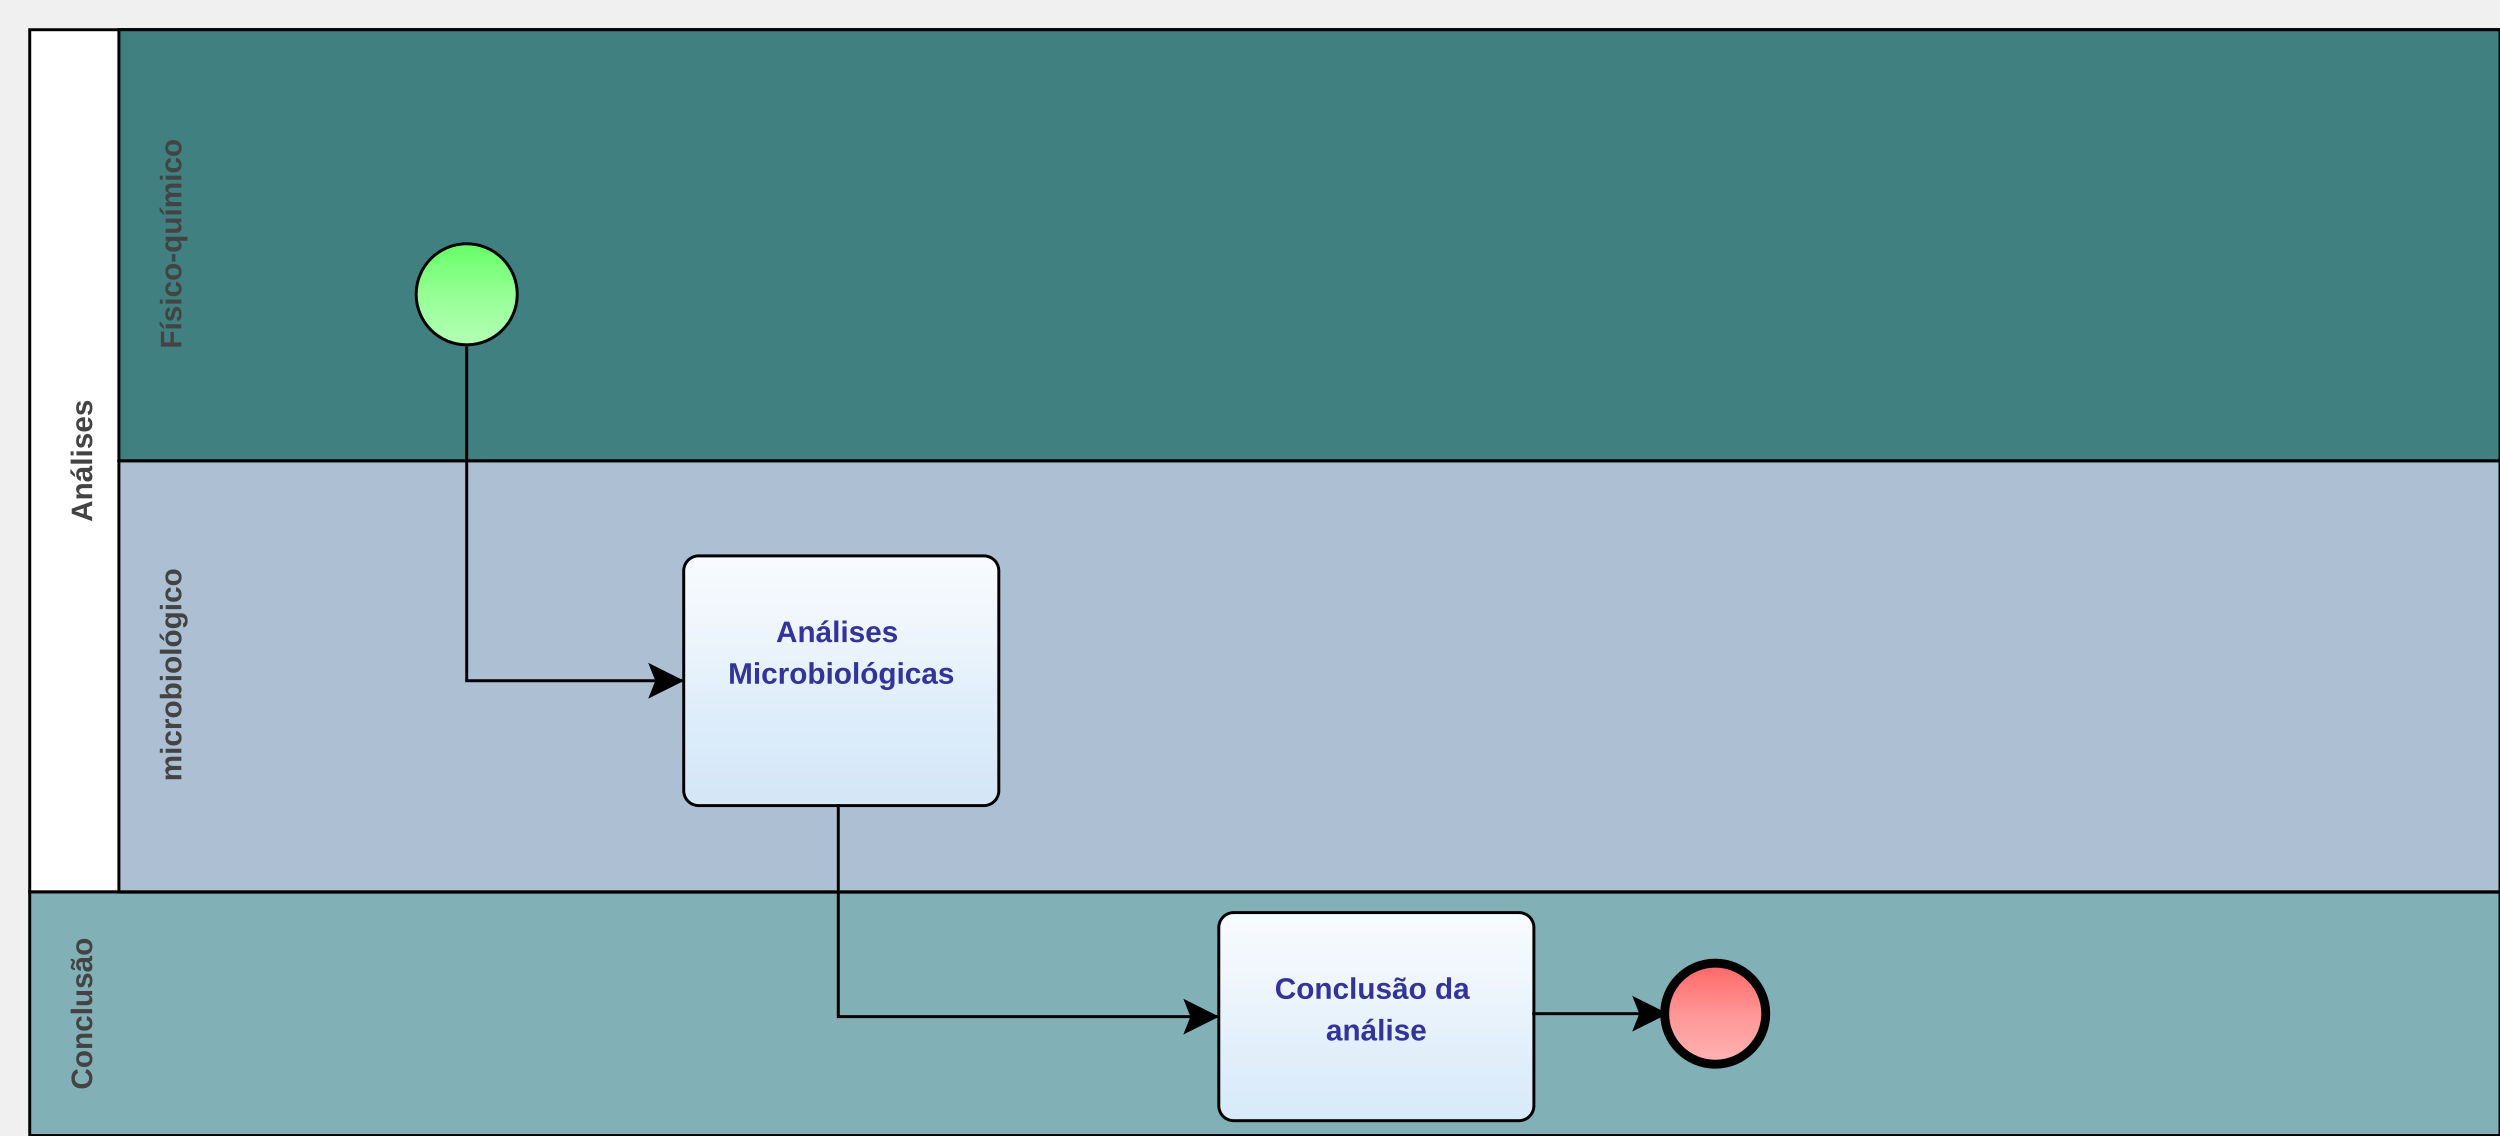
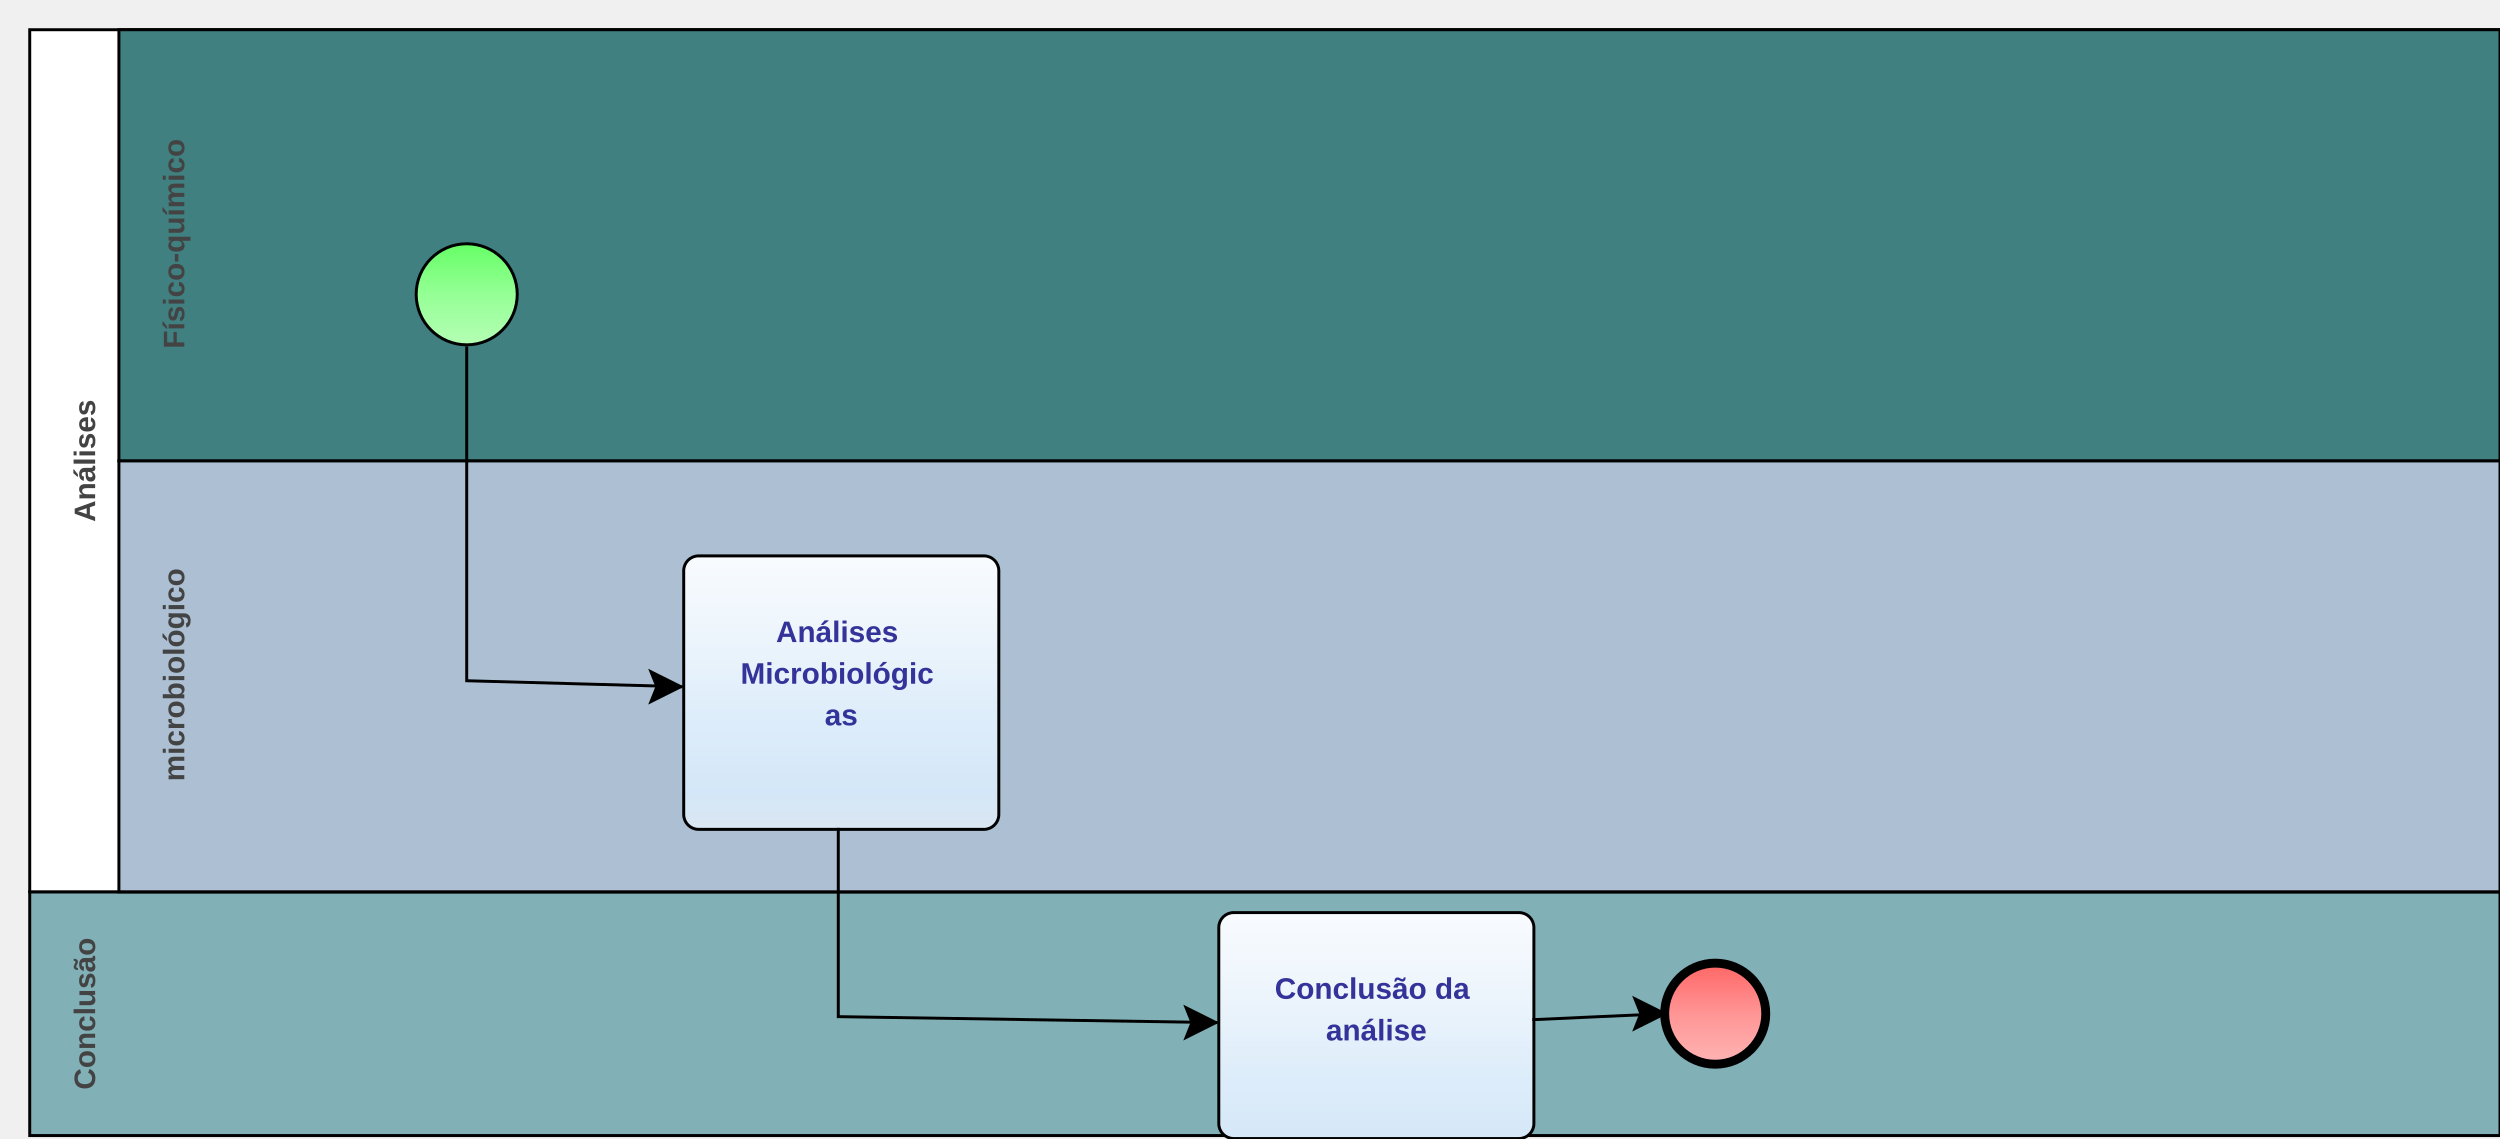
- <svg xmlns="http://www.w3.org/2000/svg" xmlns:xlink="http://www.w3.org/1999/xlink" style="stroke-dasharray:none; shape-rendering:auto; font-family:'Arial'; text-rendering:auto; fill-opacity:1; color-interpolation:auto; color-rendering:auto; font-size:12; fill:black; stroke:black; image-rendering:auto; stroke-miterlimit:10; stroke-linecap:square; stroke-linejoin:miter; font-style:normal; stroke-width:1; stroke-dashoffset:0; font-weight:normal; stroke-opacity:1;" contentScriptType="text/ecmascript" preserveAspectRatio="xMidYMid meet" zoomAndPan="magnify" version="1.0" contentStyleType="text/css" xml:xlink="http://www.w3.org/1999/xlink" width="841" height="382">
+ <svg xmlns="http://www.w3.org/2000/svg" xmlns:xlink="http://www.w3.org/1999/xlink" style="stroke-dasharray:none; shape-rendering:auto; font-family:'Arial'; text-rendering:auto; fill-opacity:1; color-interpolation:auto; color-rendering:auto; font-size:12; fill:black; stroke:black; image-rendering:auto; stroke-miterlimit:10; stroke-linecap:square; stroke-linejoin:miter; font-style:normal; stroke-width:1; stroke-dashoffset:0; font-weight:normal; stroke-opacity:1;" contentScriptType="text/ecmascript" preserveAspectRatio="xMidYMid meet" zoomAndPan="magnify" version="1.0" contentStyleType="text/css" xml:xlink="http://www.w3.org/1999/xlink" width="841" height="383">
  <rect x="10" y="300" width="831" height="82" ry="0" rx="0" style="stroke:#000000; fill:#82B0B7" />
  <g componentSequence="13">
-     <text x="-341" y="17" transform="rotate(270)" text-anchor="middle" style="font-weight:bold;font-size:10px;stroke:none; fill:#434343">
+     <text x="-341" y="18" transform="rotate(270)" text-anchor="middle" style="font-weight:bold;font-size:10px;stroke:none; fill:#434343">
      <tspan dy="14" x="-341">Conclusão</tspan>
    </text>
  </g>
  <rect x="10" y="10" width="831" height="290" ry="0" rx="0" style="stroke:#000000; fill:#FFFFFF" />
  <rect x="40" y="155" width="801" height="145" ry="0" rx="0" style="stroke:#000000; fill:#ADC0D3" />
  <g componentSequence="3">
-     <text x="-227" y="47" transform="rotate(270)" text-anchor="middle" style="font-weight:bold;font-size:10px;stroke:none; fill:#434343">
+     <text x="-227" y="48" transform="rotate(270)" text-anchor="middle" style="font-weight:bold;font-size:10px;stroke:none; fill:#434343">
      <tspan dy="14" x="-227">microbiológico</tspan>
    </text>
  </g>
  <rect x="40" y="10" width="801" height="145" ry="0" rx="0" style="stroke:#000000; fill:#408080" />
  <g componentSequence="2">
-     <text x="-82" y="47" transform="rotate(270)" text-anchor="middle" style="font-weight:bold;font-size:10px;stroke:none; fill:#434343">
+     <text x="-82" y="48" transform="rotate(270)" text-anchor="middle" style="font-weight:bold;font-size:10px;stroke:none; fill:#434343">
      <tspan dy="14" x="-82">Físico-químico</tspan>
    </text>
  </g>
  <g componentSequence="1">
-     <text x="-155" y="17" transform="rotate(270)" text-anchor="middle" style="font-weight:bold;font-size:10px;stroke:none; fill:#434343">
+     <text x="-155" y="18" transform="rotate(270)" text-anchor="middle" style="font-weight:bold;font-size:10px;stroke:none; fill:#434343">
      <tspan dy="14" x="-155">Análises</tspan>
    </text>
  </g>
  <g sequence="4">
-     <ellipse cx="157" cy="99" rx="17" ry="17" stroke-width="1" style="fill:url(#linearGradient66FF6696FF96B6FFB6_320444370);" stroke="336633" />
+     <ellipse cx="157" cy="99" rx="17" ry="17" stroke-width="1" style="fill:url(#linearGradient66FF6696FF96B6FFB6_281635568);" stroke="336633" />
  </g>
  <g sequence="7">
-     <rect x="230" y="187" width="106" height="84" ry="5" rx="5" style="fill:url(#linearGradientF8FBFEEDF5FCDEEDFAD4E7F8E2E5E9_501119937);" stroke="191970" />
+     <rect x="230" y="187" width="106" height="92" ry="5" rx="5" style="fill:url(#linearGradientF8FBFEEDF5FCDEEDFAD4E7F8E2E5E9_504268441);" stroke="191970" />
  </g>
  <g componentSequence="7">
    <text x="283" y="202" text-anchor="middle" style="font-weight:bold;font-size:10px;stroke:none; fill:#333399">
      <tspan dy="14" x="283">Análises</tspan>
-       <tspan dy="14" x="283">Microbiológicas</tspan>
+       <tspan dy="14" x="283">Microbiológic</tspan>
+       <tspan dy="14" x="283">as</tspan>
    </text>
  </g>
  <g sequence="9">
-     <rect x="410" y="307" width="106" height="70" ry="5" rx="5" style="fill:url(#linearGradientF8FBFEEDF5FCDEEDFAD4E7F8E2E5E9_434240674);" stroke="191970" />
+     <rect x="410" y="307" width="106" height="76" ry="5" rx="5" style="fill:url(#linearGradientF8FBFEEDF5FCDEEDFAD4E7F8E2E5E9_439419264);" stroke="191970" />
  </g>
  <g componentSequence="9">
    <text x="463" y="322" text-anchor="middle" style="font-weight:bold;font-size:10px;stroke:none; fill:#333399">
      <tspan dy="14" x="463">Conclusão da</tspan>
      <tspan dy="14" x="463">análise</tspan>
    </text>
  </g>
  <g sequence="11">
-     <ellipse cx="577" cy="341" rx="17" ry="17" stroke-width="3" style="fill:url(#linearGradientFF6666FF9696FFB6B6_1558409722);" stroke="993333" />
+     <ellipse cx="577" cy="341" rx="17" ry="17" stroke-width="3" style="fill:url(#linearGradientFF6666FF9696FFB6B6_1597213858);" stroke="993333" />
  </g>
  <g componentSequence="10">
-     <text x="320" y="342" style="font-size:10px;font-weight:none;stroke:none; fill:#333399" text-anchor="left" />
+     <text x="324" y="343" style="font-size:10px;font-weight:none;stroke:none; fill:#333399" text-anchor="left" />
  </g>
  <g componentSequence="12">
-     <text x="548" y="341" style="font-size:10px;font-weight:none;stroke:none; fill:#333399" text-anchor="left" />
+     <text x="548" y="343" style="font-size:10px;font-weight:none;stroke:none; fill:#333399" text-anchor="left" />
  </g>
  <g componentSequence="15">
    <text x="167" y="209" style="font-size:10px;font-weight:none;stroke:none; fill:#333399" text-anchor="left" />
  </g>
-   <path style="fill:none; stroke:#000000;stroke-width:1" d="M157.0 117.0 L157.0 229.0 L229.0 229.0" />
-   <polygon style="fill:#000000; stroke:#000000;" points=" 219 224 229 229 219 234 221 229" />
-   <path style="fill:none; stroke:#000000;stroke-width:1" d="M282.0 271.0 L282.0 342.0 L409.0 342.0" />
-   <polygon style="fill:#000000; stroke:#000000;" points=" 399 337 409 342 399 347 401 342" />
-   <path style="fill:none; stroke:#000000;stroke-width:1" d="M516.0 341.0 L560.0 341.0" />
+   <path style="fill:none; stroke:#000000;stroke-width:1" d="M157.0 117.0 L157.0 229.0 L229.0 231.0" />
+   <polygon style="fill:#000000; stroke:#000000;" points=" 219 226 229 231 219 236 221 231" />
+   <path style="fill:none; stroke:#000000;stroke-width:1" d="M282.0 279.0 L282.0 342.0 L409.0 344.0" />
+   <polygon style="fill:#000000; stroke:#000000;" points=" 399 339 409 344 399 349 401 344" />
+   <path style="fill:none; stroke:#000000;stroke-width:1" d="M516.0 343.0 L560.0 341.0" />
  <polygon style="fill:#000000; stroke:#000000;" points=" 550 336 560 341 550 346 552 341" />
  <defs>
-     <linearGradient xlink:href="#linearGradient66FF6696FF96B6FFB6" id="linearGradient66FF6696FF96B6FFB6_320444370" x1="0" y1="82.0" x2="0" y2="117.0" gradientUnits="userSpaceOnUse" xlink:type="simple" xlink:actuate="onLoad" xlink:show="other" />
+     <linearGradient xlink:href="#linearGradient66FF6696FF96B6FFB6" id="linearGradient66FF6696FF96B6FFB6_281635568" x1="0" y1="82.0" x2="0" y2="117.0" gradientUnits="userSpaceOnUse" xlink:type="simple" xlink:actuate="onLoad" xlink:show="other" />
    <linearGradient id="linearGradient66FF6696FF96B6FFB6">
      <stop style="stop-color:#66FF66;stop-opacity:1;" offset="0.0" id="stop66FF66" />
      <stop style="stop-color:#96FF96;stop-opacity:1;" offset="0.5" id="stop96FF96" />
      <stop style="stop-color:#B6FFB6;stop-opacity:1;" offset="1.0" id="stopB6FFB6" />
    </linearGradient>
-     <linearGradient xlink:href="#linearGradientF8FBFEEDF5FCDEEDFAD4E7F8E2E5E9" id="linearGradientF8FBFEEDF5FCDEEDFAD4E7F8E2E5E9_501119937" x1="0" y1="187.0" x2="0" y2="293.0" gradientUnits="userSpaceOnUse" xlink:type="simple" xlink:actuate="onLoad" xlink:show="other" />
+     <linearGradient xlink:href="#linearGradientF8FBFEEDF5FCDEEDFAD4E7F8E2E5E9" id="linearGradientF8FBFEEDF5FCDEEDFAD4E7F8E2E5E9_504268441" x1="0" y1="187.0" x2="0" y2="293.0" gradientUnits="userSpaceOnUse" xlink:type="simple" xlink:actuate="onLoad" xlink:show="other" />
    <linearGradient id="linearGradientF8FBFEEDF5FCDEEDFAD4E7F8E2E5E9">
      <stop style="stop-color:#F8FBFE;stop-opacity:1;" offset="0.0" id="stopF8FBFE" />
      <stop style="stop-color:#EDF5FC;stop-opacity:1;" offset="0.25" id="stopEDF5FC" />
      <stop style="stop-color:#DEEDFA;stop-opacity:1;" offset="0.5" id="stopDEEDFA" />
      <stop style="stop-color:#D4E7F8;stop-opacity:1;" offset="0.75" id="stopD4E7F8" />
      <stop style="stop-color:#E2E5E9;stop-opacity:1;" offset="1.0" id="stopE2E5E9" />
    </linearGradient>
-     <linearGradient xlink:href="#linearGradientF8FBFEEDF5FCDEEDFAD4E7F8E2E5E9" id="linearGradientF8FBFEEDF5FCDEEDFAD4E7F8E2E5E9_434240674" x1="0" y1="307.0" x2="0" y2="413.0" gradientUnits="userSpaceOnUse" xlink:type="simple" xlink:actuate="onLoad" xlink:show="other" />
-     <linearGradient xlink:href="#linearGradientFF6666FF9696FFB6B6" id="linearGradientFF6666FF9696FFB6B6_1558409722" x1="0" y1="324.0" x2="0" y2="359.0" gradientUnits="userSpaceOnUse" xlink:type="simple" xlink:actuate="onLoad" xlink:show="other" />
+     <linearGradient xlink:href="#linearGradientF8FBFEEDF5FCDEEDFAD4E7F8E2E5E9" id="linearGradientF8FBFEEDF5FCDEEDFAD4E7F8E2E5E9_439419264" x1="0" y1="307.0" x2="0" y2="413.0" gradientUnits="userSpaceOnUse" xlink:type="simple" xlink:actuate="onLoad" xlink:show="other" />
+     <linearGradient xlink:href="#linearGradientFF6666FF9696FFB6B6" id="linearGradientFF6666FF9696FFB6B6_1597213858" x1="0" y1="324.0" x2="0" y2="359.0" gradientUnits="userSpaceOnUse" xlink:type="simple" xlink:actuate="onLoad" xlink:show="other" />
    <linearGradient id="linearGradientFF6666FF9696FFB6B6">
      <stop style="stop-color:#FF6666;stop-opacity:1;" offset="0.0" id="stopFF6666" />
      <stop style="stop-color:#FF9696;stop-opacity:1;" offset="0.5" id="stopFF9696" />
      <stop style="stop-color:#FFB6B6;stop-opacity:1;" offset="1.0" id="stopFFB6B6" />
    </linearGradient>
  </defs>
</svg>
